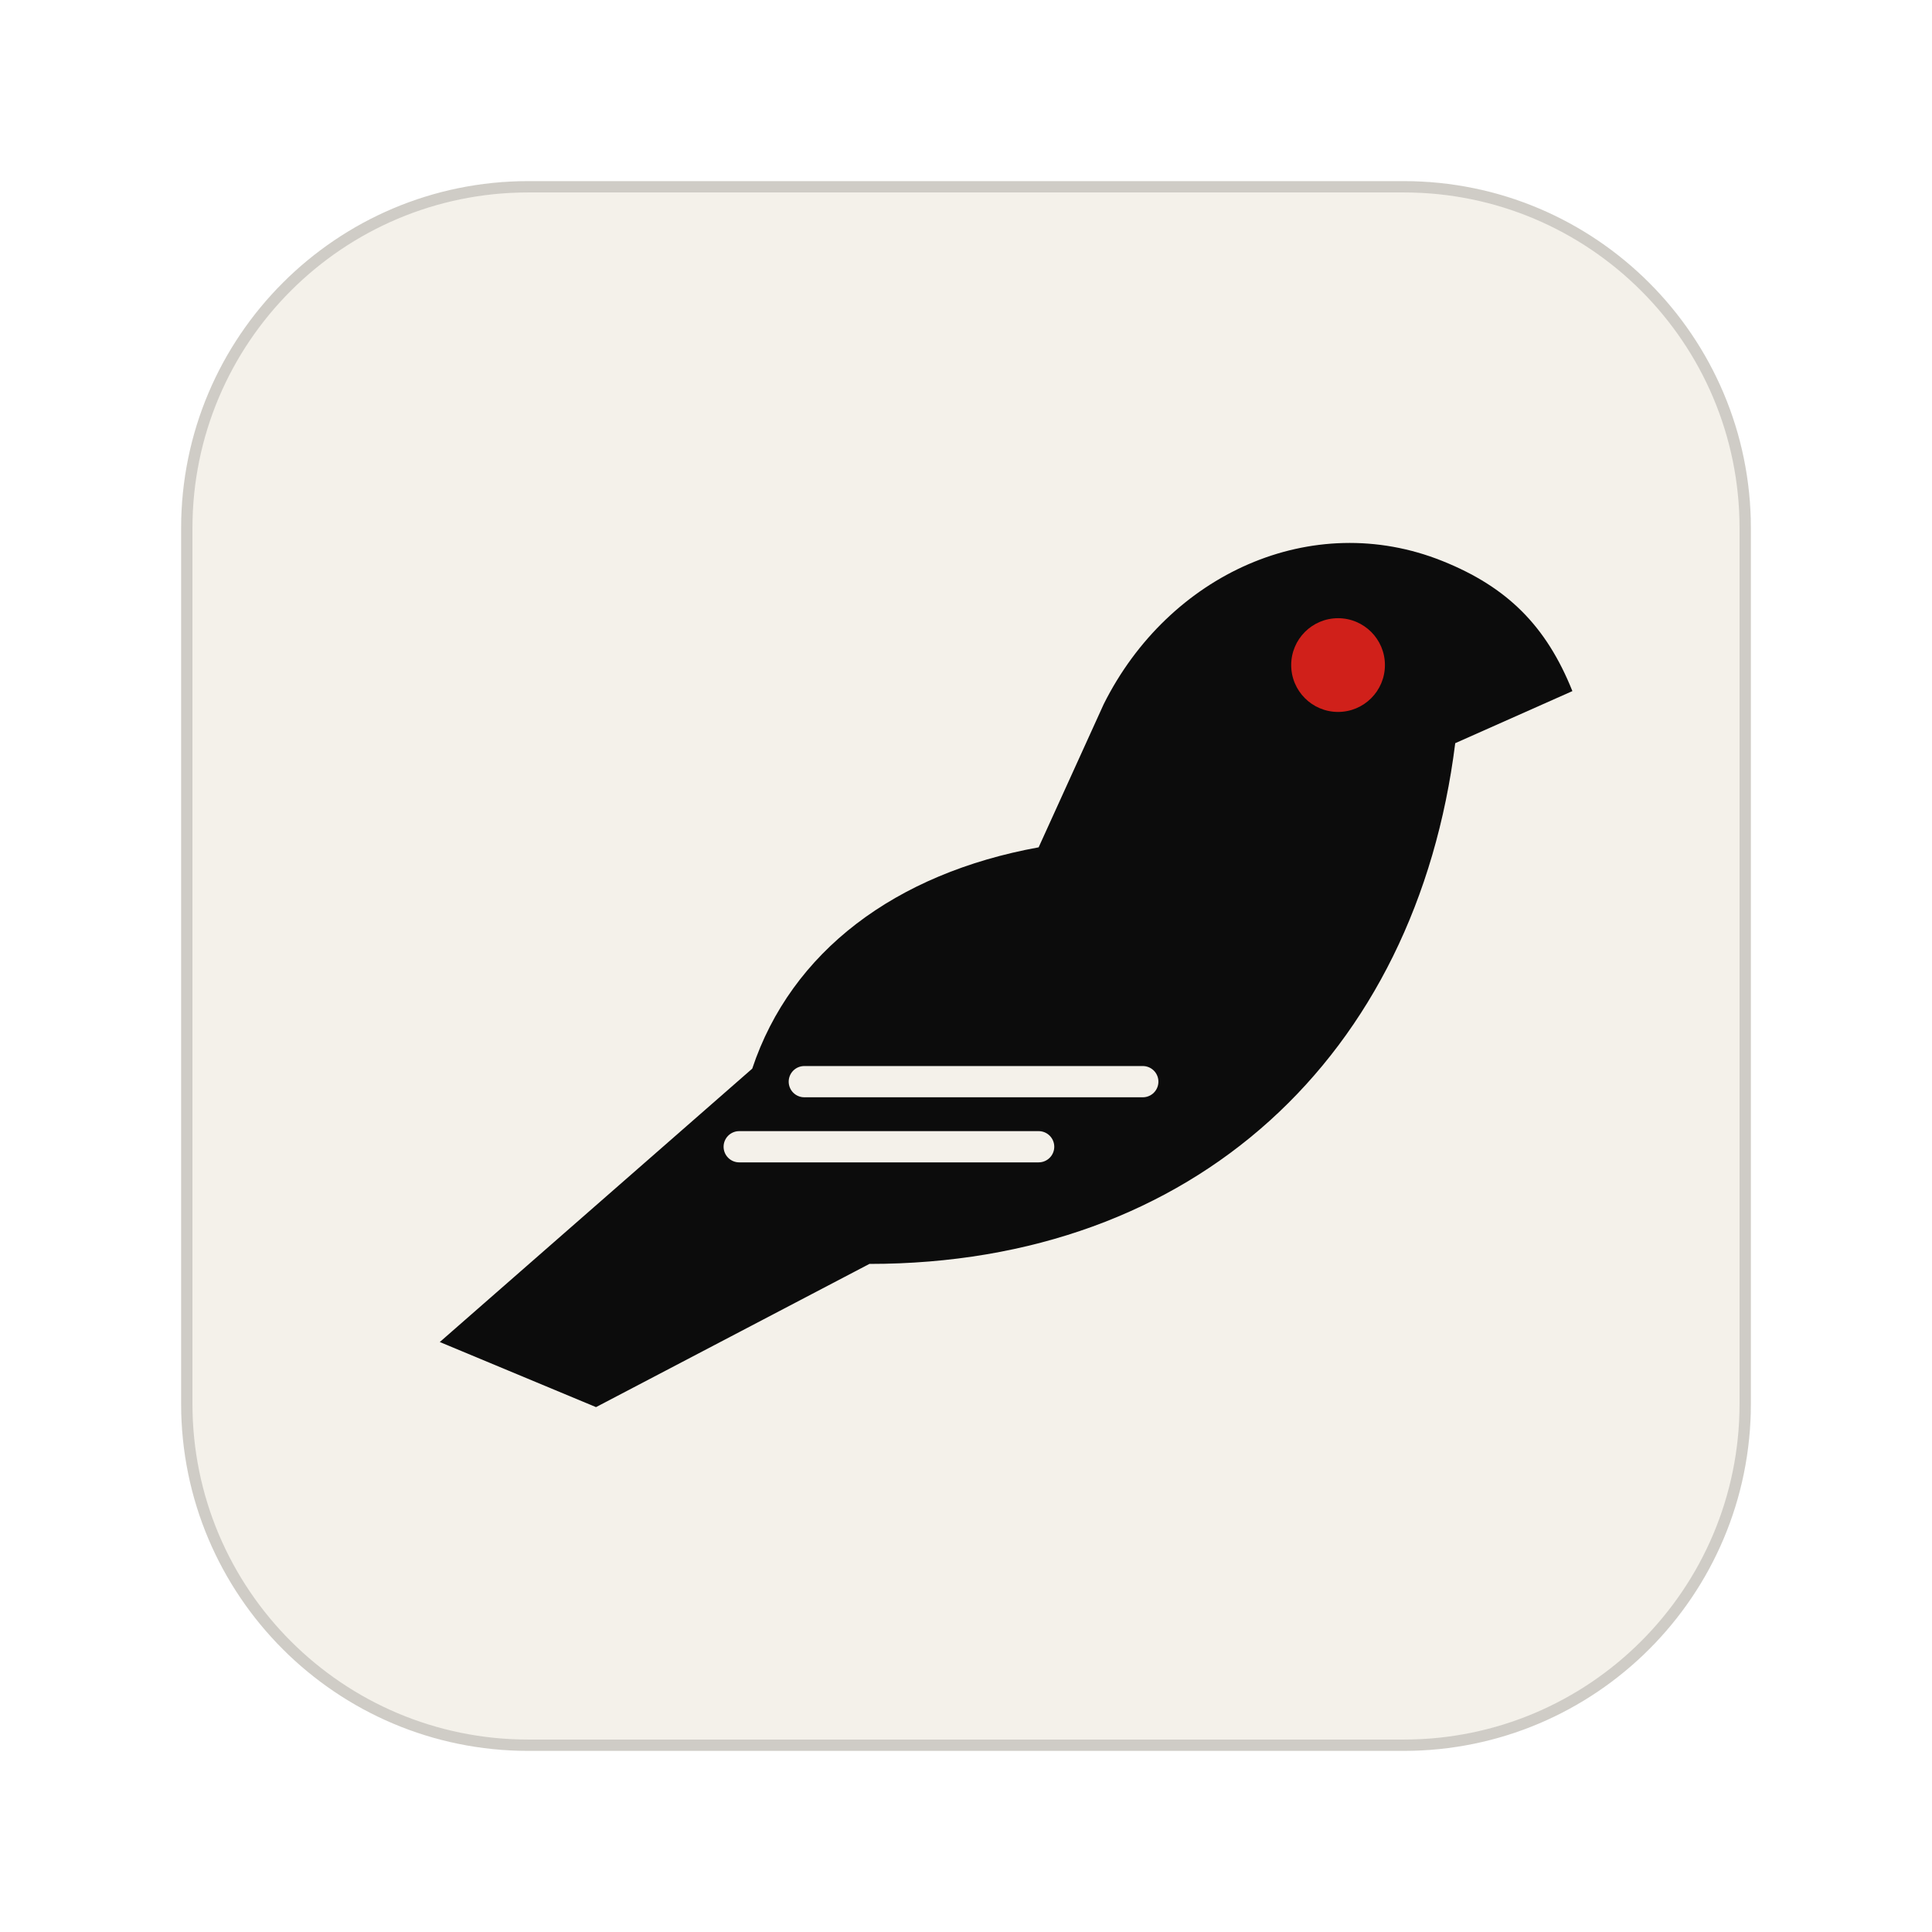
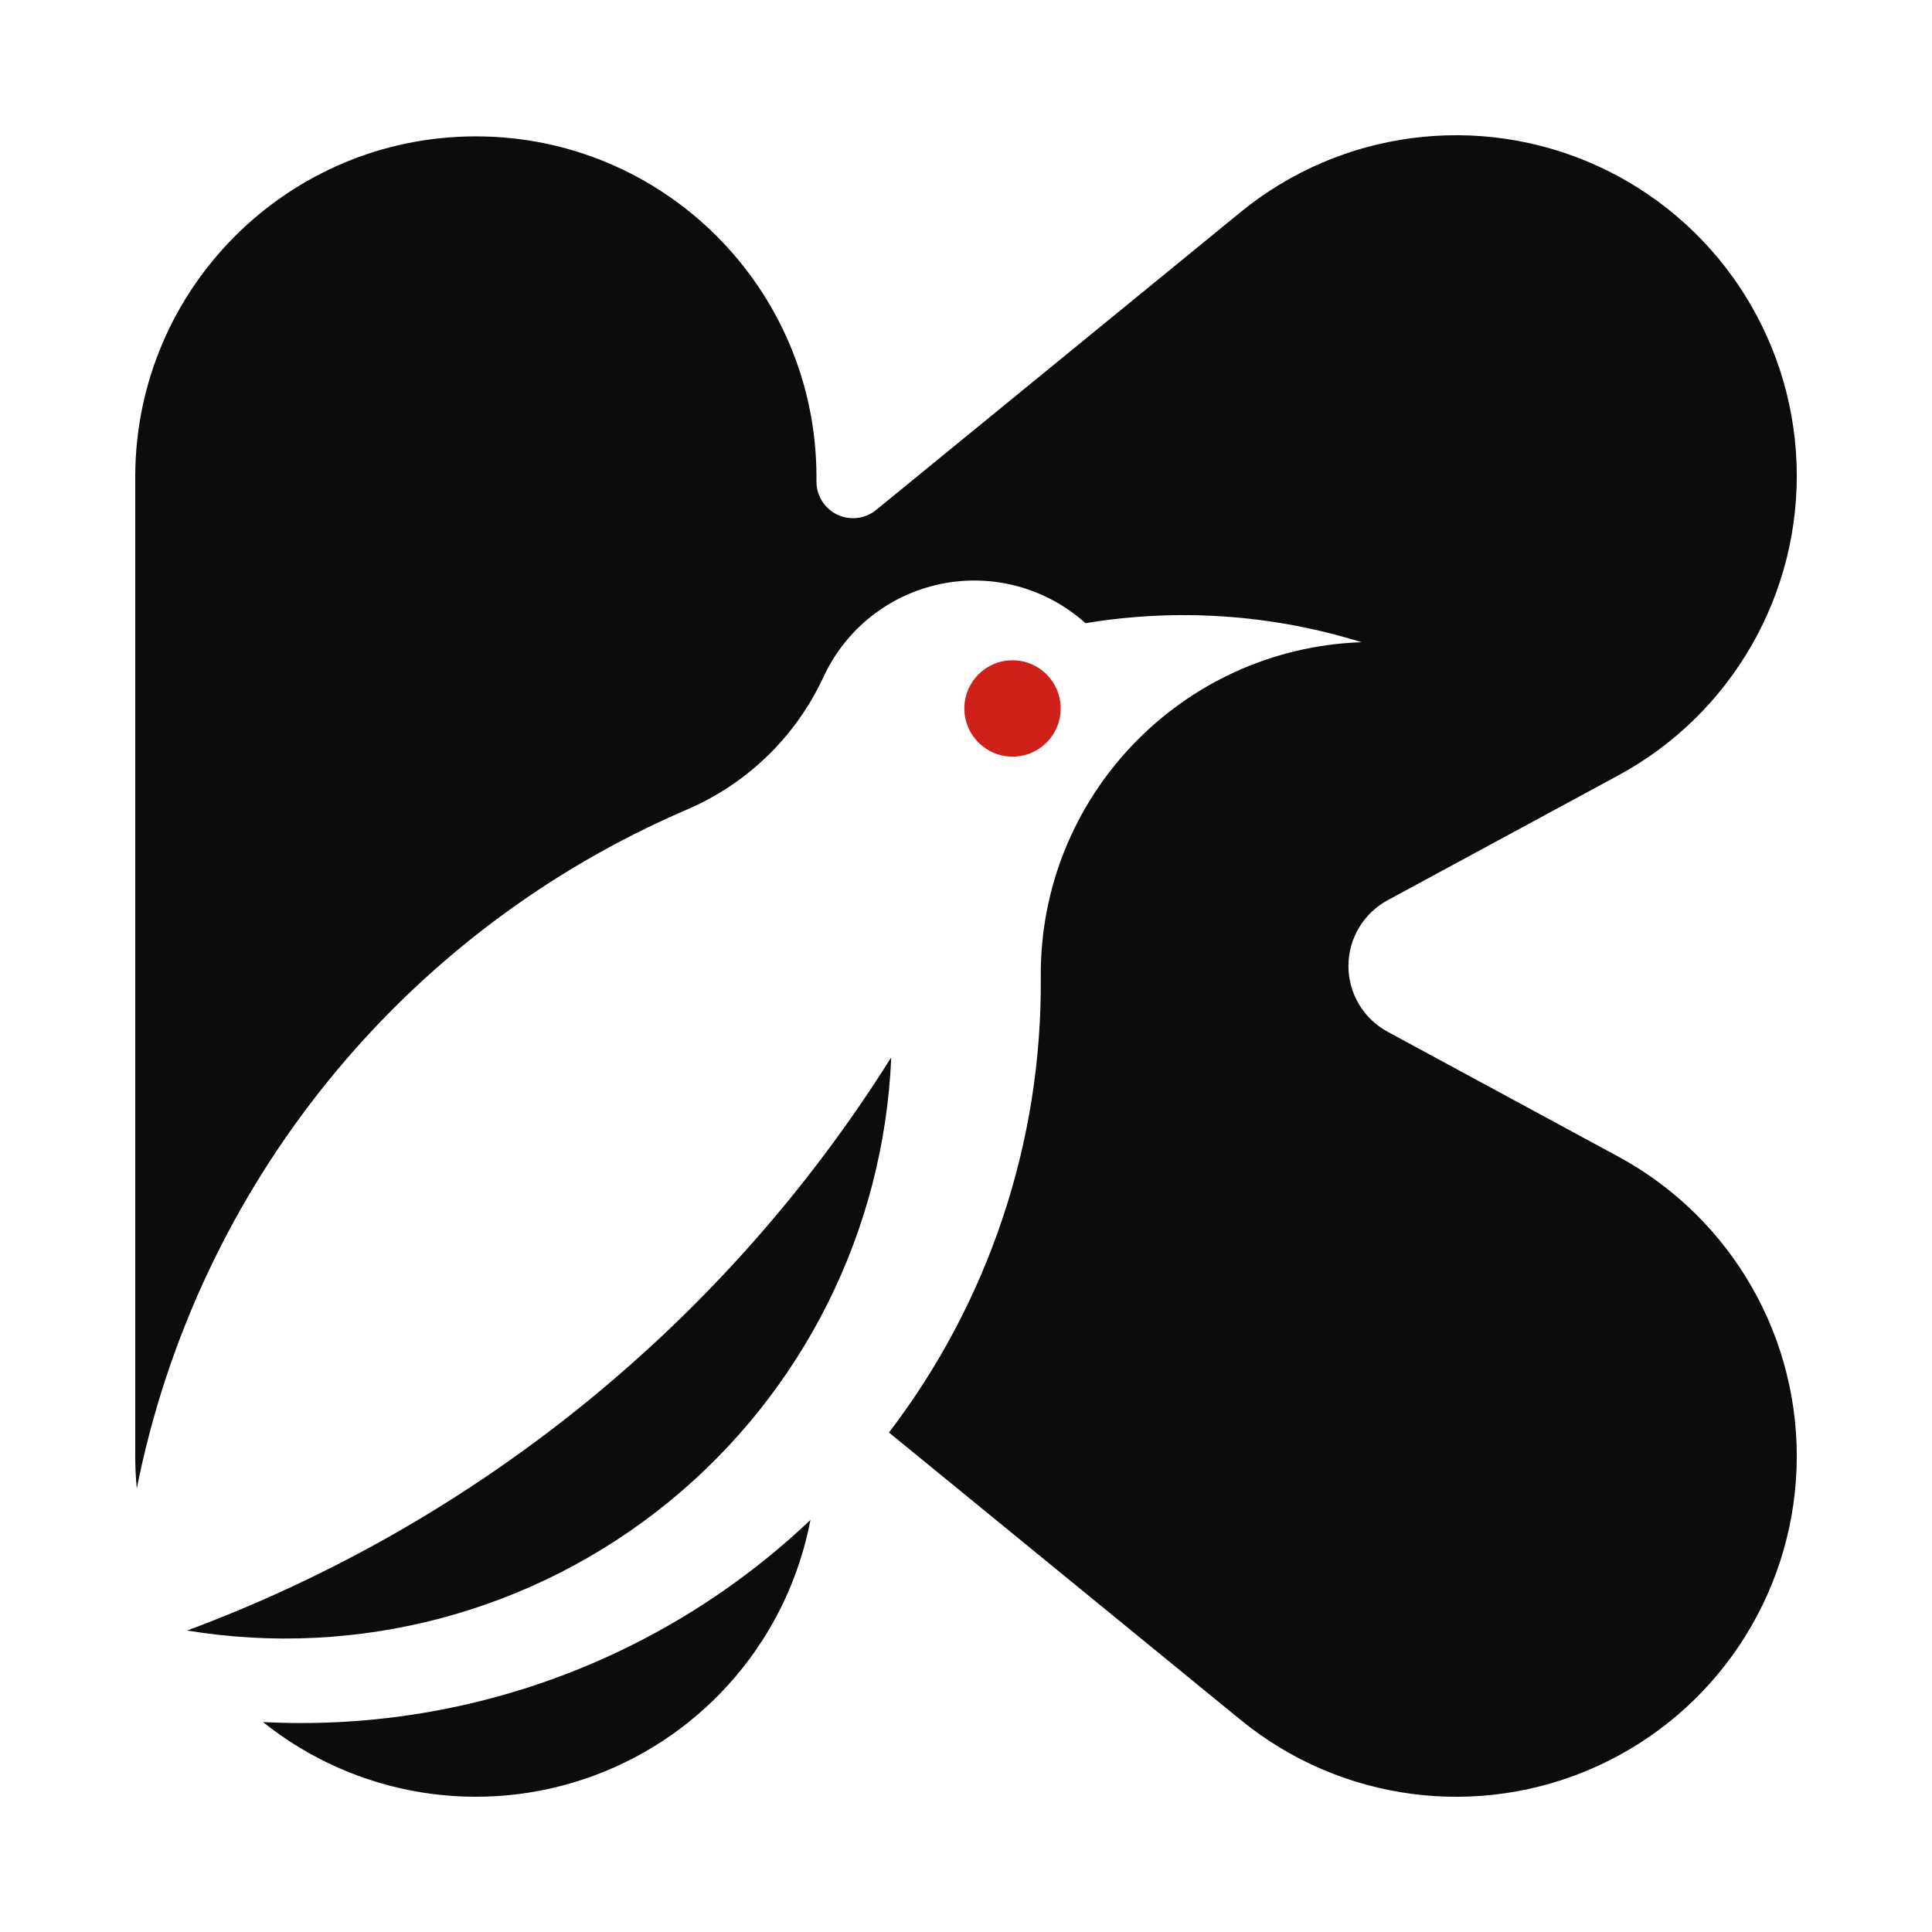
- <svg xmlns="http://www.w3.org/2000/svg" width="1024" height="1024" viewBox="0 0 1024 1024">
-   <rect x="96" y="96" width="832" height="832" rx="184" fill="#f4f1ea" />
-   <rect x="99" y="99" width="826" height="826" rx="181" fill="none" stroke="#0c0c0c" stroke-opacity=".16" stroke-width="6" />
-   <g transform="translate(171 180) scale(6.9)">
-     <path fill="#0c0c0c" d="M9 77 33 56c3-9 11-15 22-17l5-11c5-10 16-15 26-11 5 2 8 5 10 10l-9 4c-3 24-20 40-45 40L21 82Z" />
-     <path d="M37 57h26M32 62h23" stroke="#f4f1ea" stroke-width="2.4" stroke-linecap="round" />
-     <circle cx="78" cy="25" r="3.6" fill="#d0201a" />
-   </g>
+ <svg xmlns="http://www.w3.org/2000/svg" viewBox="0 0 512 512">
+   <style>
+     path { fill: #0c0c0c; }
+     @media (prefers-color-scheme: dark) { path { fill: #f4f1ea; } }
+   </style>
+   <path d="M 36.247 394.453 A 90.266 90.266 0 0 1 35.840 385.894 L 35.840 126.106 A 90.266 90.266 0 0 1 216.371 126.106 L 216.371 127.642 A 9.687 9.687 0 0 0 232.188 135.143 L 328.776 56.211 A 90.266 90.266 0 1 1 428.860 205.490 L 367.733 238.574 A 19.814 19.814 0 0 0 367.733 273.426 L 428.860 306.510 A 90.266 90.266 0 1 1 328.776 455.789 L 235.586 379.634 A 195.942 195.942 0 0 0 275.818 258.970 A 88.064 88.064 0 0 1 360.805 170.191 A 158.515 158.515 0 0 0 287.665 165.156 A 44.032 44.032 0 0 0 218.244 179.379 A 70.451 70.451 0 0 1 182.098 214.522 A 248.781 248.781 0 0 0 36.247 394.453 Z M 214.774 402.799 A 90.266 90.266 0 0 1 69.688 456.357 A 195.942 195.942 0 0 0 214.774 402.799 Z M 236.186 280.218 A 160.717 160.717 0 0 1 49.593 432.107 A 374.272 374.272 0 0 0 236.186 280.218 Z" />
+   <circle cx="268.329" cy="187.75" r="12.769" fill="#d0201a" />
</svg>
